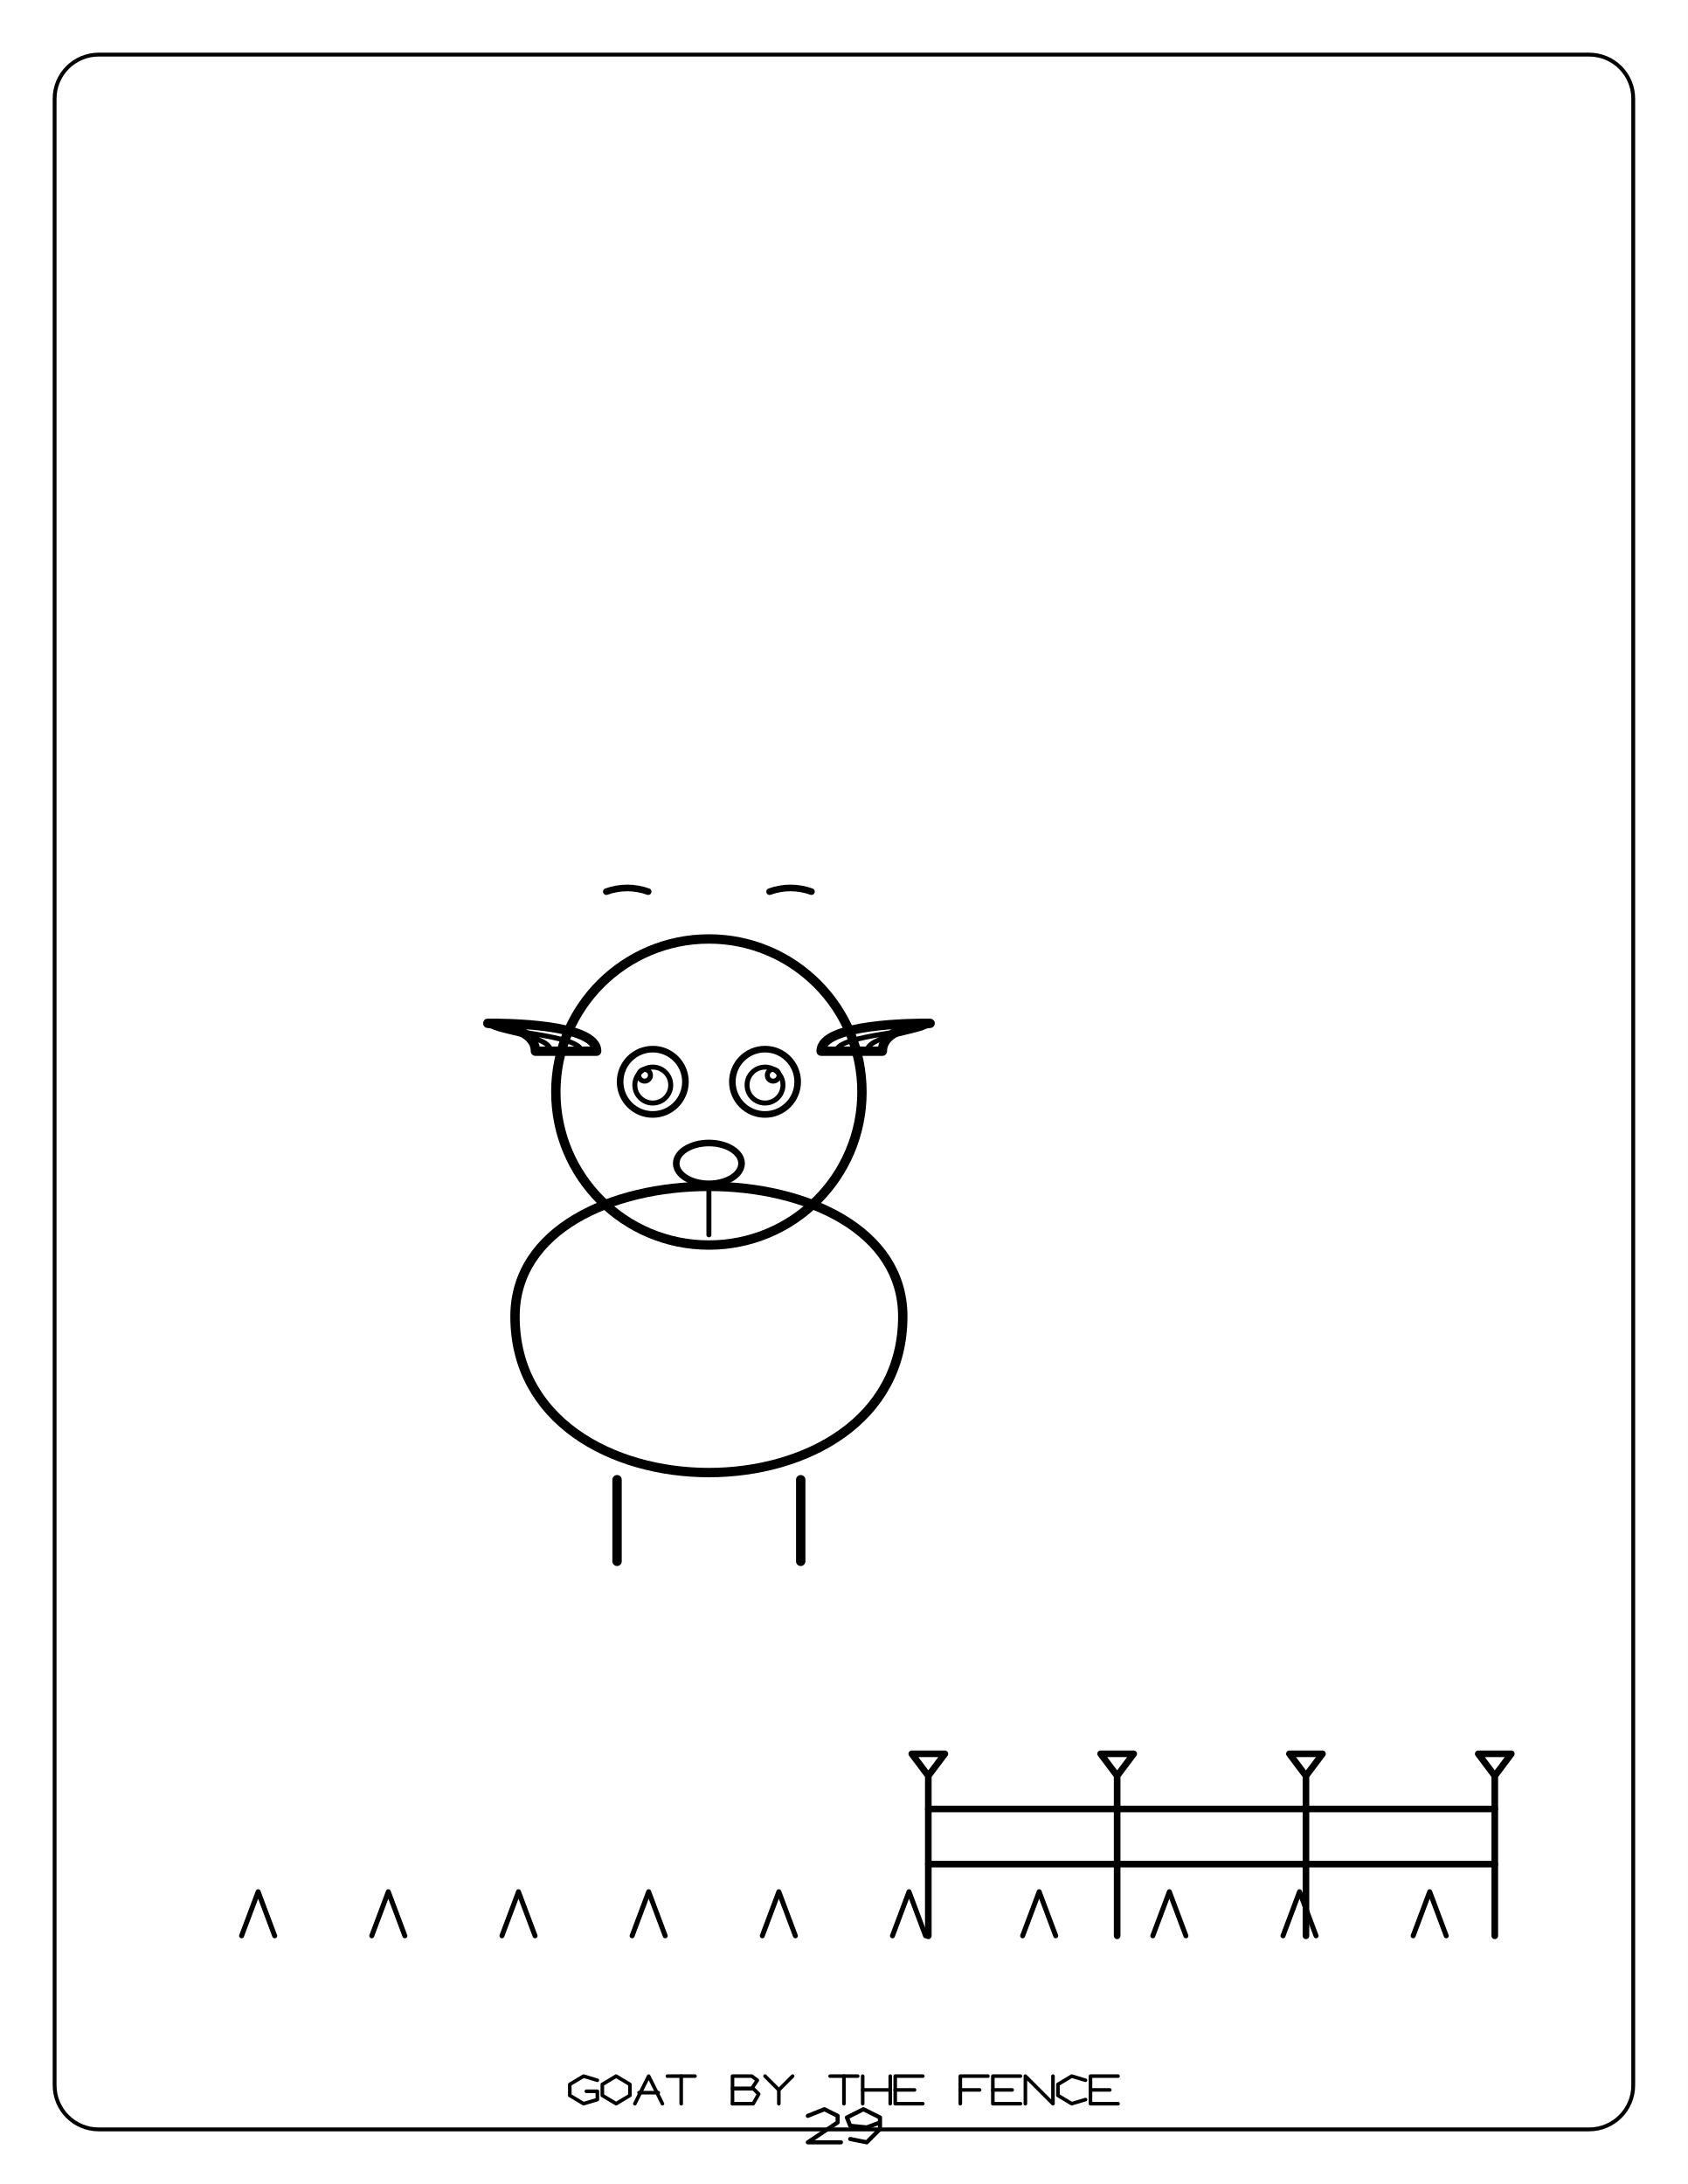
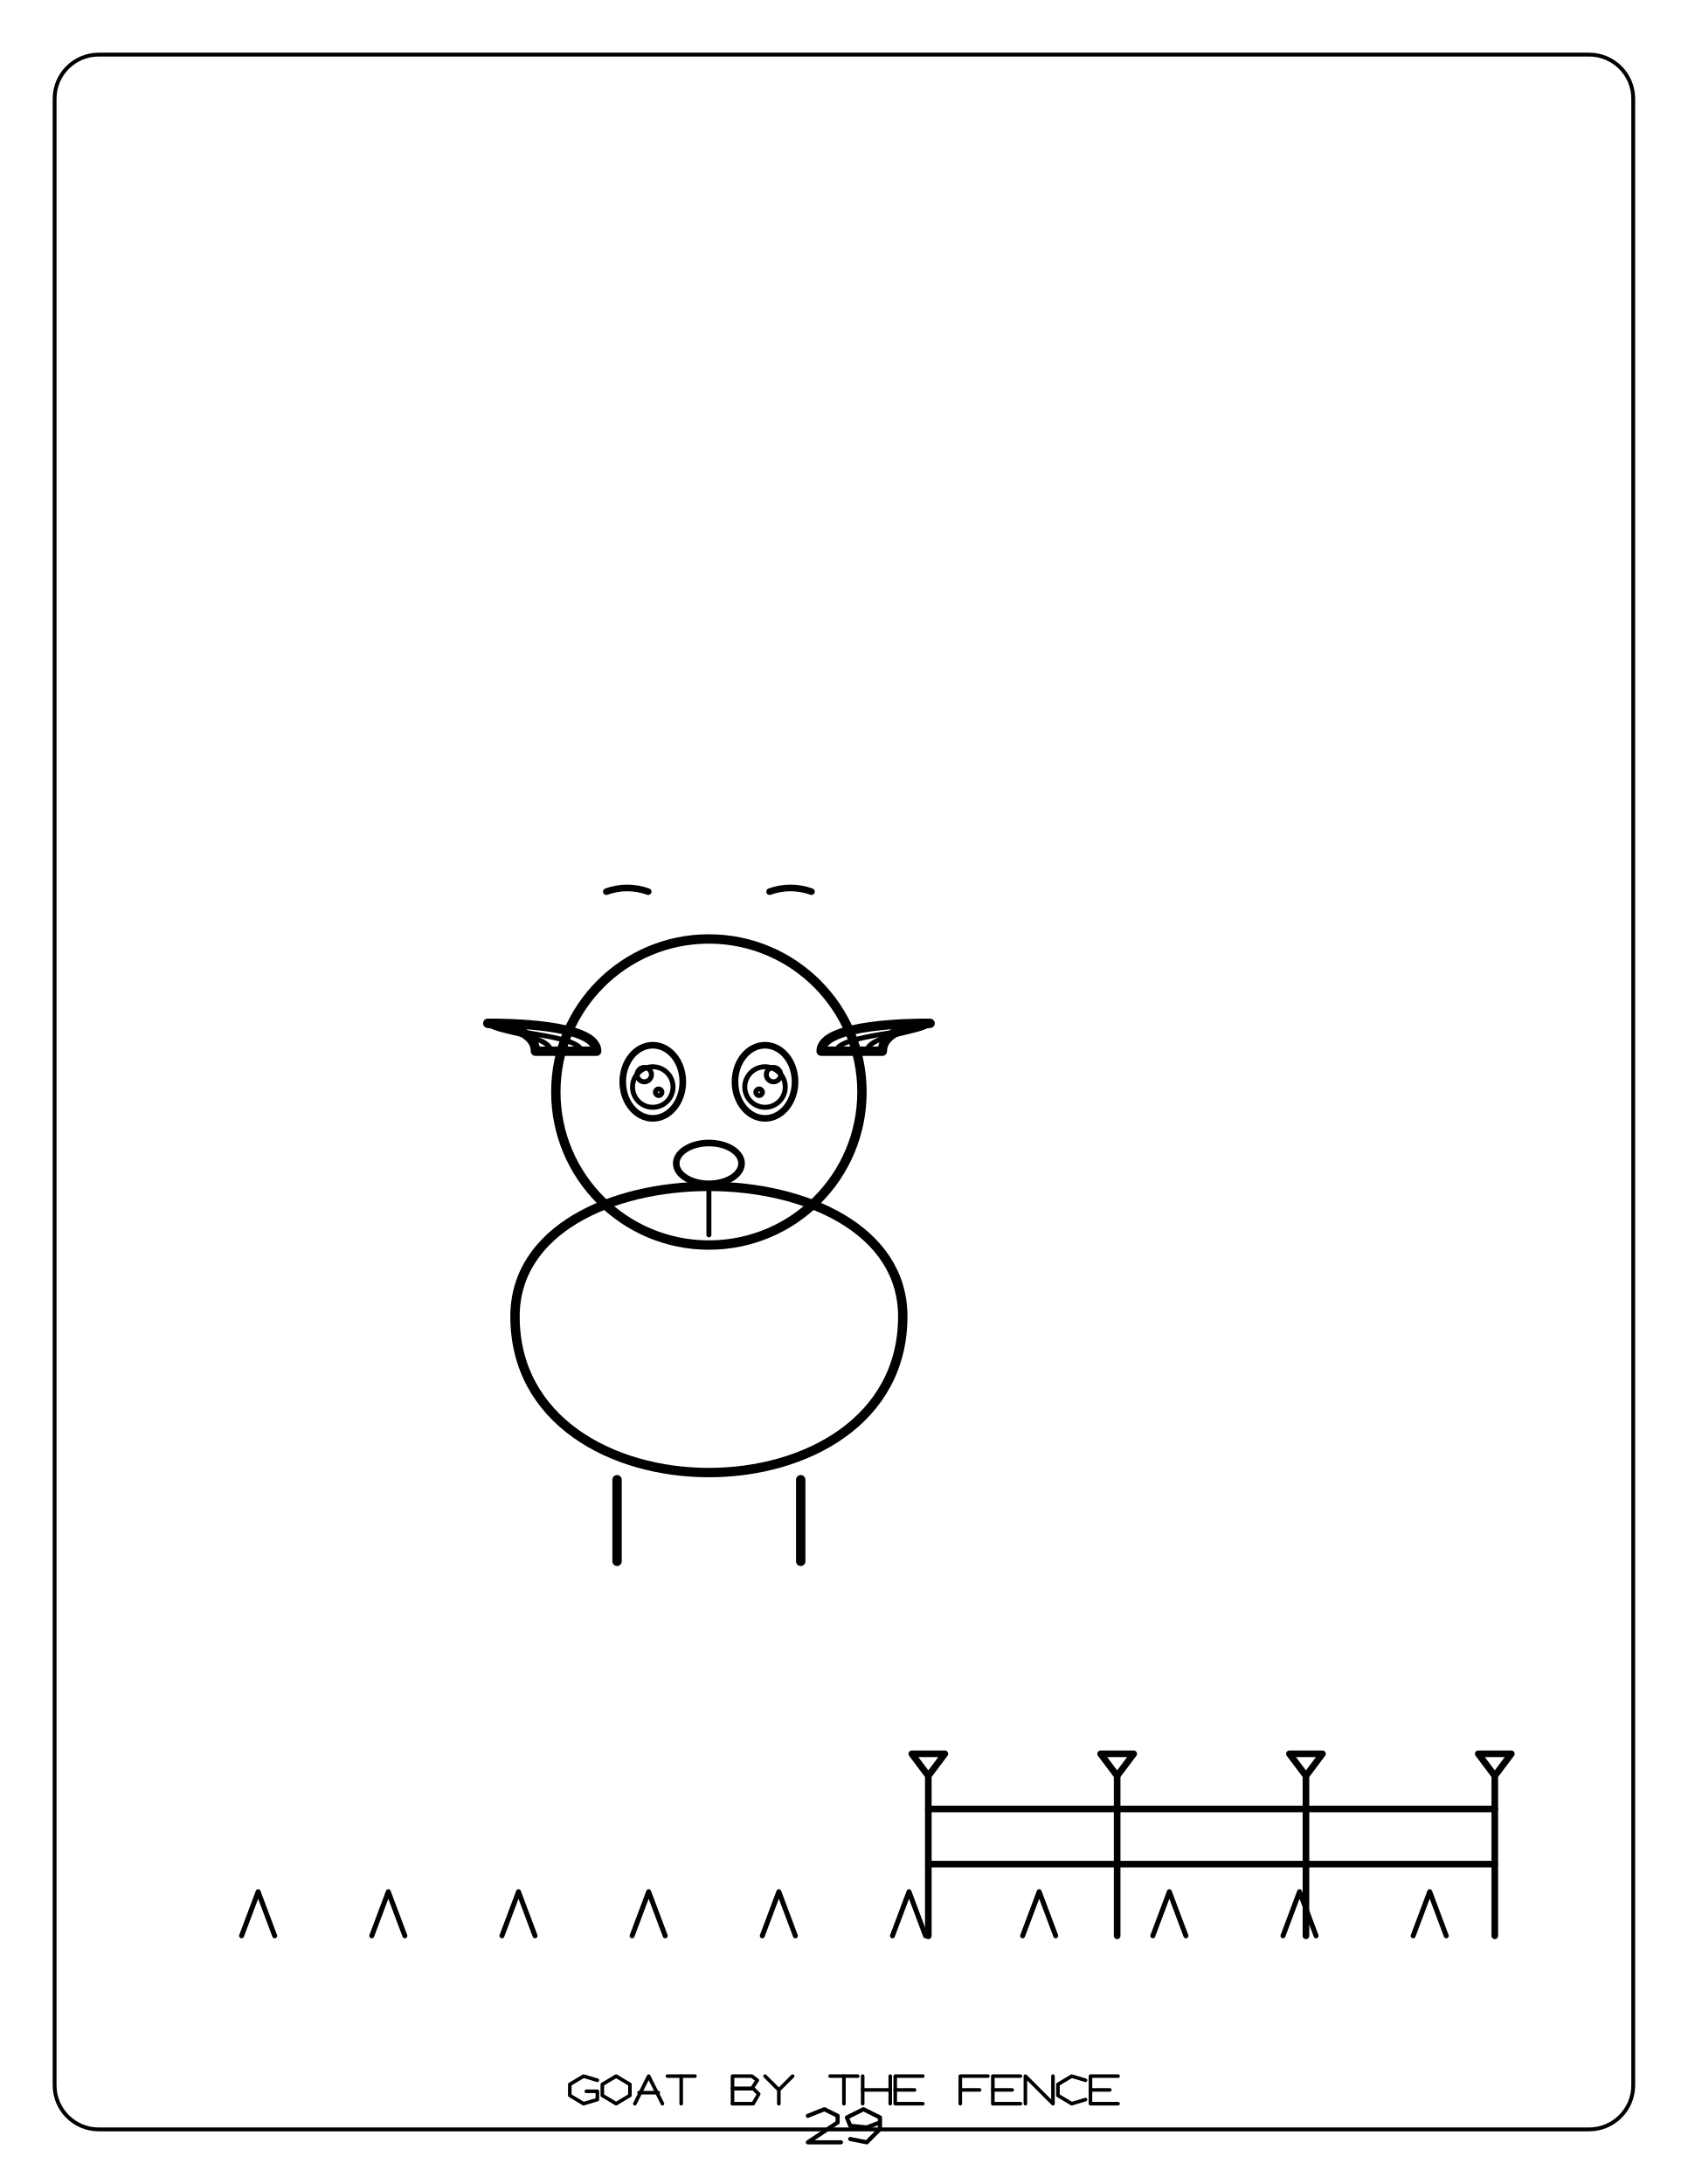
<svg xmlns="http://www.w3.org/2000/svg" width="612" height="792" viewBox="0 0 612 792">
  <rect x="0" y="0" width="612" height="792" fill="white" />
  <path d="M 35.8 19.8 L 576.2 19.8 C 585.04 19.8 592.2 26.96 592.2 35.8 L 592.2 756.2 C 592.2 765.04 585.04 772.2 576.2 772.2 L 35.8 772.2 C 26.96 772.2 19.8 765.04 19.8 756.2 L 19.8 35.8 C 19.8 26.96 26.96 19.8 35.8 19.8 Z" fill="none" stroke="black" stroke-width="1.4" stroke-linecap="round" stroke-linejoin="round" />
  <path d="M 186.74 477.4 C 186.74 552.88 327.34 552.88 327.34 477.4 C 327.34 414.5 186.74 414.5 186.74 477.4 Z" fill="none" stroke="black" stroke-width="3.4" stroke-linecap="round" stroke-linejoin="round" />
  <path d="M 312.54 396 C 312.54 426.65 287.69 451.5 257.04 451.5 C 226.39 451.5 201.54 426.65 201.54 396 C 201.54 365.35 226.39 340.5 257.04 340.5 C 287.69 340.5 312.54 365.35 312.54 396 Z" fill="none" stroke="black" stroke-width="3.4" stroke-linecap="round" stroke-linejoin="round" />
  <path d="M 219.85 323.34 L 221.69 322.76 L 223.59 322.34 L 225.51 322.08 L 227.44 322 L 229.37 322.08 L 231.29 322.34 L 233.19 322.76 L 235.03 323.34" fill="none" stroke="black" stroke-width="2.4" stroke-linecap="round" stroke-linejoin="round" />
  <path d="M 279.05 323.34 L 280.89 322.76 L 282.79 322.34 L 284.71 322.08 L 286.64 322 L 288.57 322.08 L 290.49 322.34 L 292.39 322.76 L 294.23 323.34" fill="none" stroke="black" stroke-width="2.4" stroke-linecap="round" stroke-linejoin="round" />
  <path d="M 194.14 381.2 C 194.14 371.08 172.99 371.08 177.43 371.08 C 181.87 371.08 216.34 371.08 216.34 381.2 Z" fill="none" stroke="black" stroke-width="3.4" stroke-linecap="round" stroke-linejoin="round" />
  <path d="M 199.69 381.2 C 199.69 375.13 177.43 374.11 177.43 371.08 C 177.43 374.11 210.79 375.13 210.79 381.2" fill="none" stroke="black" stroke-width="1.8" stroke-linecap="round" stroke-linejoin="round" />
  <path d="M 297.74 381.2 C 297.74 371.08 332.21 371.08 336.65 371.08 C 341.09 371.08 319.94 371.08 319.94 381.2 Z" fill="none" stroke="black" stroke-width="3.4" stroke-linecap="round" stroke-linejoin="round" />
  <path d="M 303.29 381.2 C 303.29 375.13 336.65 374.11 336.65 371.08 C 336.65 374.11 314.39 375.13 314.39 381.2" fill="none" stroke="black" stroke-width="1.8" stroke-linecap="round" stroke-linejoin="round" />
-   <path d="M 248.53 392.3 C 248.53 398.84 243.23 404.14 236.69 404.14 C 230.15 404.14 224.85 398.84 224.85 392.3 C 224.85 385.76 230.15 380.46 236.69 380.46 C 243.23 380.46 248.53 385.76 248.53 392.3 Z" fill="none" stroke="black" stroke-width="2.4" stroke-linecap="round" stroke-linejoin="round" />
-   <path d="M 243.2 393.48 C 243.2 397.08 240.29 400 236.69 400 C 233.09 400 230.18 397.08 230.18 393.48 C 230.18 389.89 233.09 386.97 236.69 386.97 C 240.29 386.97 243.2 389.89 243.2 393.48 Z" fill="none" stroke="black" stroke-width="1.8" stroke-linecap="round" stroke-linejoin="round" />
-   <path d="M 235.86 389.93 C 235.86 391.11 234.91 392.06 233.73 392.06 C 232.55 392.06 231.6 391.11 231.6 389.93 C 231.6 388.75 232.55 387.8 233.73 387.8 C 234.91 387.8 235.86 388.75 235.86 389.93 Z" fill="none" stroke="black" stroke-width="1.8" stroke-linecap="round" stroke-linejoin="round" />
-   <path d="M 289.23 392.3 C 289.23 398.84 283.93 404.14 277.39 404.14 C 270.85 404.14 265.55 398.84 265.55 392.3 C 265.55 385.76 270.85 380.46 277.39 380.46 C 283.93 380.46 289.23 385.76 289.23 392.3 Z" fill="none" stroke="black" stroke-width="2.4" stroke-linecap="round" stroke-linejoin="round" />
-   <path d="M 283.9 393.48 C 283.9 397.08 280.99 400 277.39 400 C 273.79 400 270.88 397.08 270.88 393.48 C 270.88 389.89 273.79 386.97 277.39 386.97 C 280.99 386.97 283.9 389.89 283.9 393.48 Z" fill="none" stroke="black" stroke-width="1.8" stroke-linecap="round" stroke-linejoin="round" />
-   <path d="M 282.48 389.93 C 282.48 391.11 281.53 392.06 280.35 392.06 C 279.17 392.06 278.22 391.11 278.22 389.93 C 278.22 388.75 279.17 387.8 280.35 387.8 C 281.53 387.8 282.48 388.75 282.48 389.93 Z" fill="none" stroke="black" stroke-width="1.8" stroke-linecap="round" stroke-linejoin="round" />
+   <path d="M 247.58 392.3 C 247.58 399.62 242.71 405.56 236.69 405.56 C 230.67 405.56 225.8 399.62 225.8 392.3 C 225.8 384.98 230.67 379.04 236.69 379.04 C 242.71 379.04 247.58 384.98 247.58 392.3 Z" fill="none" stroke="black" stroke-width="2.4" stroke-linecap="round" stroke-linejoin="round" />
+   <path d="M 244.03 394.19 C 244.03 398.25 240.74 401.54 236.69 401.54 C 232.64 401.54 229.35 398.25 229.35 394.19 C 229.35 390.14 232.64 386.85 236.69 386.85 C 240.74 386.85 244.03 390.14 244.03 394.19 Z" fill="none" stroke="black" stroke-width="1.8" stroke-linecap="round" stroke-linejoin="round" />
+   <path d="M 236.22 389.7 C 236.22 391.13 235.05 392.3 233.61 392.3 C 232.17 392.3 231.01 391.13 231.01 389.7 C 231.01 388.26 232.17 387.09 233.61 387.09 C 235.05 387.09 236.22 388.26 236.22 389.7 Z" fill="none" stroke="black" stroke-width="1.8" stroke-linecap="round" stroke-linejoin="round" />
+   <path d="M 240.01 396.09 C 240.01 396.74 239.48 397.27 238.82 397.27 C 238.17 397.27 237.64 396.74 237.64 396.09 C 237.64 395.43 238.17 394.9 238.82 394.9 C 239.48 394.9 240.01 395.43 240.01 396.09 Z" fill="none" stroke="black" stroke-width="1.8" stroke-linecap="round" stroke-linejoin="round" />
+   <path d="M 288.28 392.3 C 288.28 399.62 283.41 405.56 277.39 405.56 C 271.37 405.56 266.5 399.62 266.5 392.3 C 266.5 384.98 271.37 379.04 277.39 379.04 C 283.41 379.04 288.28 384.98 288.28 392.3 Z" fill="none" stroke="black" stroke-width="2.4" stroke-linecap="round" stroke-linejoin="round" />
+   <path d="M 284.73 394.19 C 284.73 398.25 281.44 401.54 277.39 401.54 C 273.34 401.54 270.05 398.25 270.05 394.19 C 270.05 390.14 273.34 386.85 277.39 386.85 C 281.44 386.85 284.73 390.14 284.73 394.19 Z" fill="none" stroke="black" stroke-width="1.8" stroke-linecap="round" stroke-linejoin="round" />
+   <path d="M 283.07 389.7 C 283.07 391.13 281.91 392.3 280.47 392.3 C 279.03 392.3 277.86 391.13 277.86 389.7 C 277.86 388.26 279.03 387.09 280.47 387.09 C 281.91 387.09 283.07 388.26 283.07 389.7 Z" fill="none" stroke="black" stroke-width="1.8" stroke-linecap="round" stroke-linejoin="round" />
+   <path d="M 276.44 396.09 C 276.44 396.74 275.91 397.27 275.26 397.27 C 274.6 397.27 274.07 396.74 274.07 396.09 C 274.07 395.43 274.6 394.9 275.26 394.9 C 275.91 394.9 276.44 395.43 276.44 396.09 Z" fill="none" stroke="black" stroke-width="1.8" stroke-linecap="round" stroke-linejoin="round" />
  <path d="M 268.88 421.9 C 268.88 425.99 263.58 429.3 257.04 429.3 C 250.5 429.3 245.2 425.99 245.2 421.9 C 245.2 417.81 250.5 414.5 257.04 414.5 C 263.58 414.5 268.88 417.81 268.88 421.9 Z" fill="none" stroke="black" stroke-width="2.4" stroke-linecap="round" stroke-linejoin="round" />
  <path d="M 257.04 429.3 L 257.04 447.8" fill="none" stroke="black" stroke-width="1.8" stroke-linecap="round" stroke-linejoin="round" />
  <path d="M 223.74 536.6 L 223.74 566.2" fill="none" stroke="black" stroke-width="3.4" stroke-linecap="round" stroke-linejoin="round" />
  <path d="M 290.34 536.6 L 290.34 566.2" fill="none" stroke="black" stroke-width="3.4" stroke-linecap="round" stroke-linejoin="round" />
  <path d="M 336.6 676 L 542 676" fill="none" stroke="black" stroke-width="2.4" stroke-linecap="round" stroke-linejoin="round" />
  <path d="M 336.6 656 L 542 656" fill="none" stroke="black" stroke-width="2.4" stroke-linecap="round" stroke-linejoin="round" />
  <path d="M 336.6 702 L 336.6 644 L 330.6 636 L 342.6 636 L 336.6 644" fill="none" stroke="black" stroke-width="2.4" stroke-linecap="round" stroke-linejoin="round" />
  <path d="M 405.07 702 L 405.07 644 L 399.07 636 L 411.07 636 L 405.07 644" fill="none" stroke="black" stroke-width="2.4" stroke-linecap="round" stroke-linejoin="round" />
  <path d="M 473.53 702 L 473.53 644 L 467.53 636 L 479.53 636 L 473.53 644" fill="none" stroke="black" stroke-width="2.4" stroke-linecap="round" stroke-linejoin="round" />
  <path d="M 542 702 L 542 644 L 536 636 L 548 636 L 542 644" fill="none" stroke="black" stroke-width="2.4" stroke-linecap="round" stroke-linejoin="round" />
  <path d="M 87.6 702 L 93.6 686 L 99.6 702" fill="none" stroke="black" stroke-width="1.8" stroke-linecap="round" stroke-linejoin="round" />
  <path d="M 134.8 702 L 140.8 686 L 146.8 702" fill="none" stroke="black" stroke-width="1.8" stroke-linecap="round" stroke-linejoin="round" />
  <path d="M 182 702 L 188 686 L 194 702" fill="none" stroke="black" stroke-width="1.8" stroke-linecap="round" stroke-linejoin="round" />
  <path d="M 229.2 702 L 235.2 686 L 241.2 702" fill="none" stroke="black" stroke-width="1.8" stroke-linecap="round" stroke-linejoin="round" />
  <path d="M 276.4 702 L 282.4 686 L 288.4 702" fill="none" stroke="black" stroke-width="1.8" stroke-linecap="round" stroke-linejoin="round" />
  <path d="M 323.6 702 L 329.6 686 L 335.6 702" fill="none" stroke="black" stroke-width="1.8" stroke-linecap="round" stroke-linejoin="round" />
  <path d="M 370.8 702 L 376.8 686 L 382.8 702" fill="none" stroke="black" stroke-width="1.8" stroke-linecap="round" stroke-linejoin="round" />
  <path d="M 418 702 L 424 686 L 430 702" fill="none" stroke="black" stroke-width="1.8" stroke-linecap="round" stroke-linejoin="round" />
  <path d="M 465.2 702 L 471.2 686 L 477.2 702" fill="none" stroke="black" stroke-width="1.8" stroke-linecap="round" stroke-linejoin="round" />
  <path d="M 512.4 702 L 518.4 686 L 524.4 702" fill="none" stroke="black" stroke-width="1.8" stroke-linecap="round" stroke-linejoin="round" />
  <path d="M 216.6 754.38 L 211.6 752.88 L 206.6 755.88 L 206.6 759.88 L 211.6 762.88 L 216.6 761.38 L 216.6 758.38 L 212.6 758.38" fill="none" stroke="black" stroke-width="1.3" stroke-linecap="round" stroke-linejoin="round" />
  <path d="M 223.4 752.88 L 218.4 755.88 L 218.4 759.88 L 223.4 762.88 L 228.4 759.88 L 228.4 755.88 L 223.4 752.88" fill="none" stroke="black" stroke-width="1.3" stroke-linecap="round" stroke-linejoin="round" />
  <path d="M 230.2 762.88 L 235.2 752.88 L 240.2 762.88" fill="none" stroke="black" stroke-width="1.3" stroke-linecap="round" stroke-linejoin="round" />
  <path d="M 231.7 758.88 L 238.7 758.88" fill="none" stroke="black" stroke-width="1.3" stroke-linecap="round" stroke-linejoin="round" />
  <path d="M 242 752.88 L 252 752.88" fill="none" stroke="black" stroke-width="1.3" stroke-linecap="round" stroke-linejoin="round" />
  <path d="M 247 752.88 L 247 762.88" fill="none" stroke="black" stroke-width="1.3" stroke-linecap="round" stroke-linejoin="round" />
  <path d="M 265.6 762.88 L 265.6 752.88 L 272.6 752.88 L 274.6 754.38 L 272.6 757.38 L 265.6 757.38" fill="none" stroke="black" stroke-width="1.3" stroke-linecap="round" stroke-linejoin="round" />
  <path d="M 265.6 757.38 L 273.1 757.38 L 275.1 759.38 L 273.1 762.88 L 265.6 762.88" fill="none" stroke="black" stroke-width="1.3" stroke-linecap="round" stroke-linejoin="round" />
  <path d="M 277.4 752.88 L 282.4 757.88 L 287.4 752.88" fill="none" stroke="black" stroke-width="1.3" stroke-linecap="round" stroke-linejoin="round" />
  <path d="M 282.4 757.88 L 282.4 762.88" fill="none" stroke="black" stroke-width="1.3" stroke-linecap="round" stroke-linejoin="round" />
  <path d="M 301 752.88 L 311 752.88" fill="none" stroke="black" stroke-width="1.3" stroke-linecap="round" stroke-linejoin="round" />
  <path d="M 306 752.88 L 306 762.88" fill="none" stroke="black" stroke-width="1.3" stroke-linecap="round" stroke-linejoin="round" />
  <path d="M 312.8 762.88 L 312.8 752.88" fill="none" stroke="black" stroke-width="1.3" stroke-linecap="round" stroke-linejoin="round" />
  <path d="M 322.8 762.88 L 322.8 752.88" fill="none" stroke="black" stroke-width="1.3" stroke-linecap="round" stroke-linejoin="round" />
  <path d="M 312.8 757.88 L 322.8 757.88" fill="none" stroke="black" stroke-width="1.3" stroke-linecap="round" stroke-linejoin="round" />
  <path d="M 334.6 752.88 L 324.6 752.88 L 324.6 762.88 L 334.6 762.88" fill="none" stroke="black" stroke-width="1.3" stroke-linecap="round" stroke-linejoin="round" />
  <path d="M 324.6 757.88 L 331.6 757.88" fill="none" stroke="black" stroke-width="1.3" stroke-linecap="round" stroke-linejoin="round" />
  <path d="M 358.2 752.88 L 348.2 752.88 L 348.2 762.88" fill="none" stroke="black" stroke-width="1.3" stroke-linecap="round" stroke-linejoin="round" />
  <path d="M 348.2 757.88 L 355.2 757.88" fill="none" stroke="black" stroke-width="1.3" stroke-linecap="round" stroke-linejoin="round" />
  <path d="M 370 752.88 L 360 752.88 L 360 762.88 L 370 762.88" fill="none" stroke="black" stroke-width="1.3" stroke-linecap="round" stroke-linejoin="round" />
  <path d="M 360 757.88 L 367 757.88" fill="none" stroke="black" stroke-width="1.3" stroke-linecap="round" stroke-linejoin="round" />
  <path d="M 371.8 762.88 L 371.8 752.88 L 381.8 762.88 L 381.8 752.88" fill="none" stroke="black" stroke-width="1.3" stroke-linecap="round" stroke-linejoin="round" />
  <path d="M 393.6 754.38 L 388.6 752.88 L 383.6 755.88 L 383.6 759.88 L 388.6 762.88 L 393.6 761.38" fill="none" stroke="black" stroke-width="1.3" stroke-linecap="round" stroke-linejoin="round" />
  <path d="M 405.4 752.88 L 395.4 752.88 L 395.4 762.88 L 405.4 762.88" fill="none" stroke="black" stroke-width="1.3" stroke-linecap="round" stroke-linejoin="round" />
  <path d="M 395.4 757.88 L 402.4 757.88" fill="none" stroke="black" stroke-width="1.3" stroke-linecap="round" stroke-linejoin="round" />
  <path d="M 292.92 767.28 L 298.92 764.88 L 303.72 767.28 L 303.72 769.68 L 292.92 776.88 L 304.92 776.88" fill="none" stroke="black" stroke-width="1.5" stroke-linecap="round" stroke-linejoin="round" />
  <path d="M 308.28 775.68 L 314.28 776.88 L 319.08 772.08 L 319.08 767.88 L 313.08 764.88 L 307.08 767.88 L 308.28 770.88 L 314.28 771.48 L 319.08 769.68" fill="none" stroke="black" stroke-width="1.5" stroke-linecap="round" stroke-linejoin="round" />
</svg>
